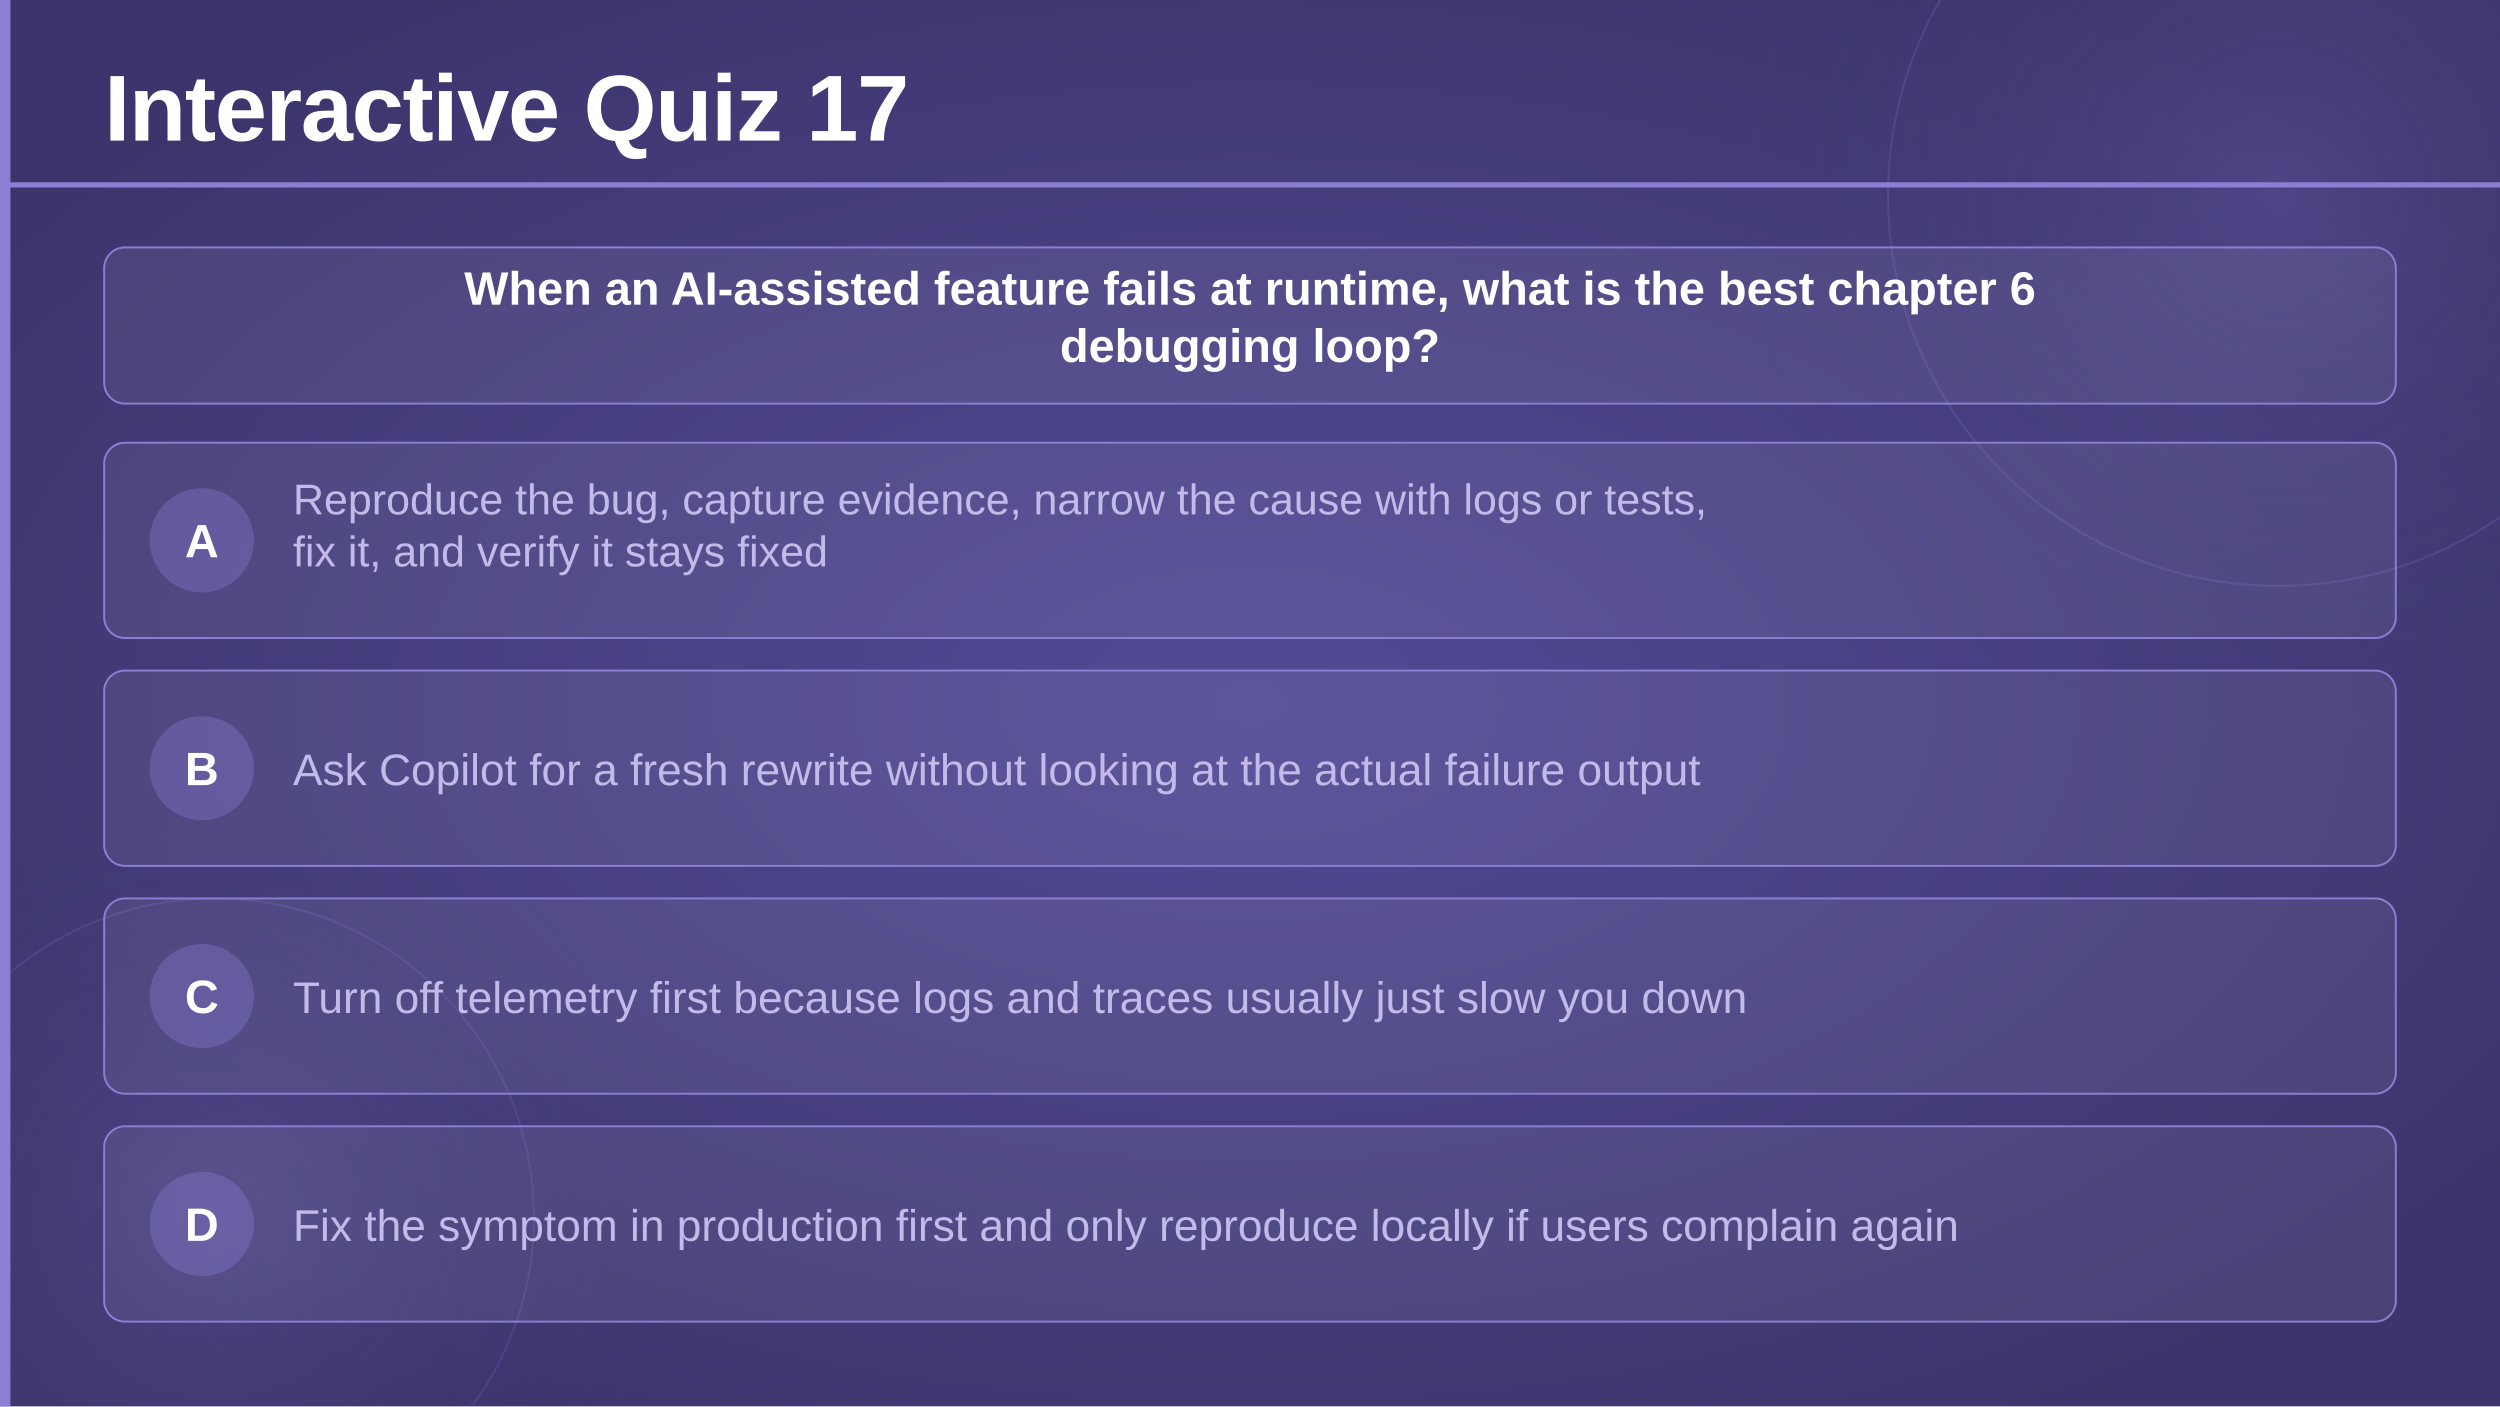
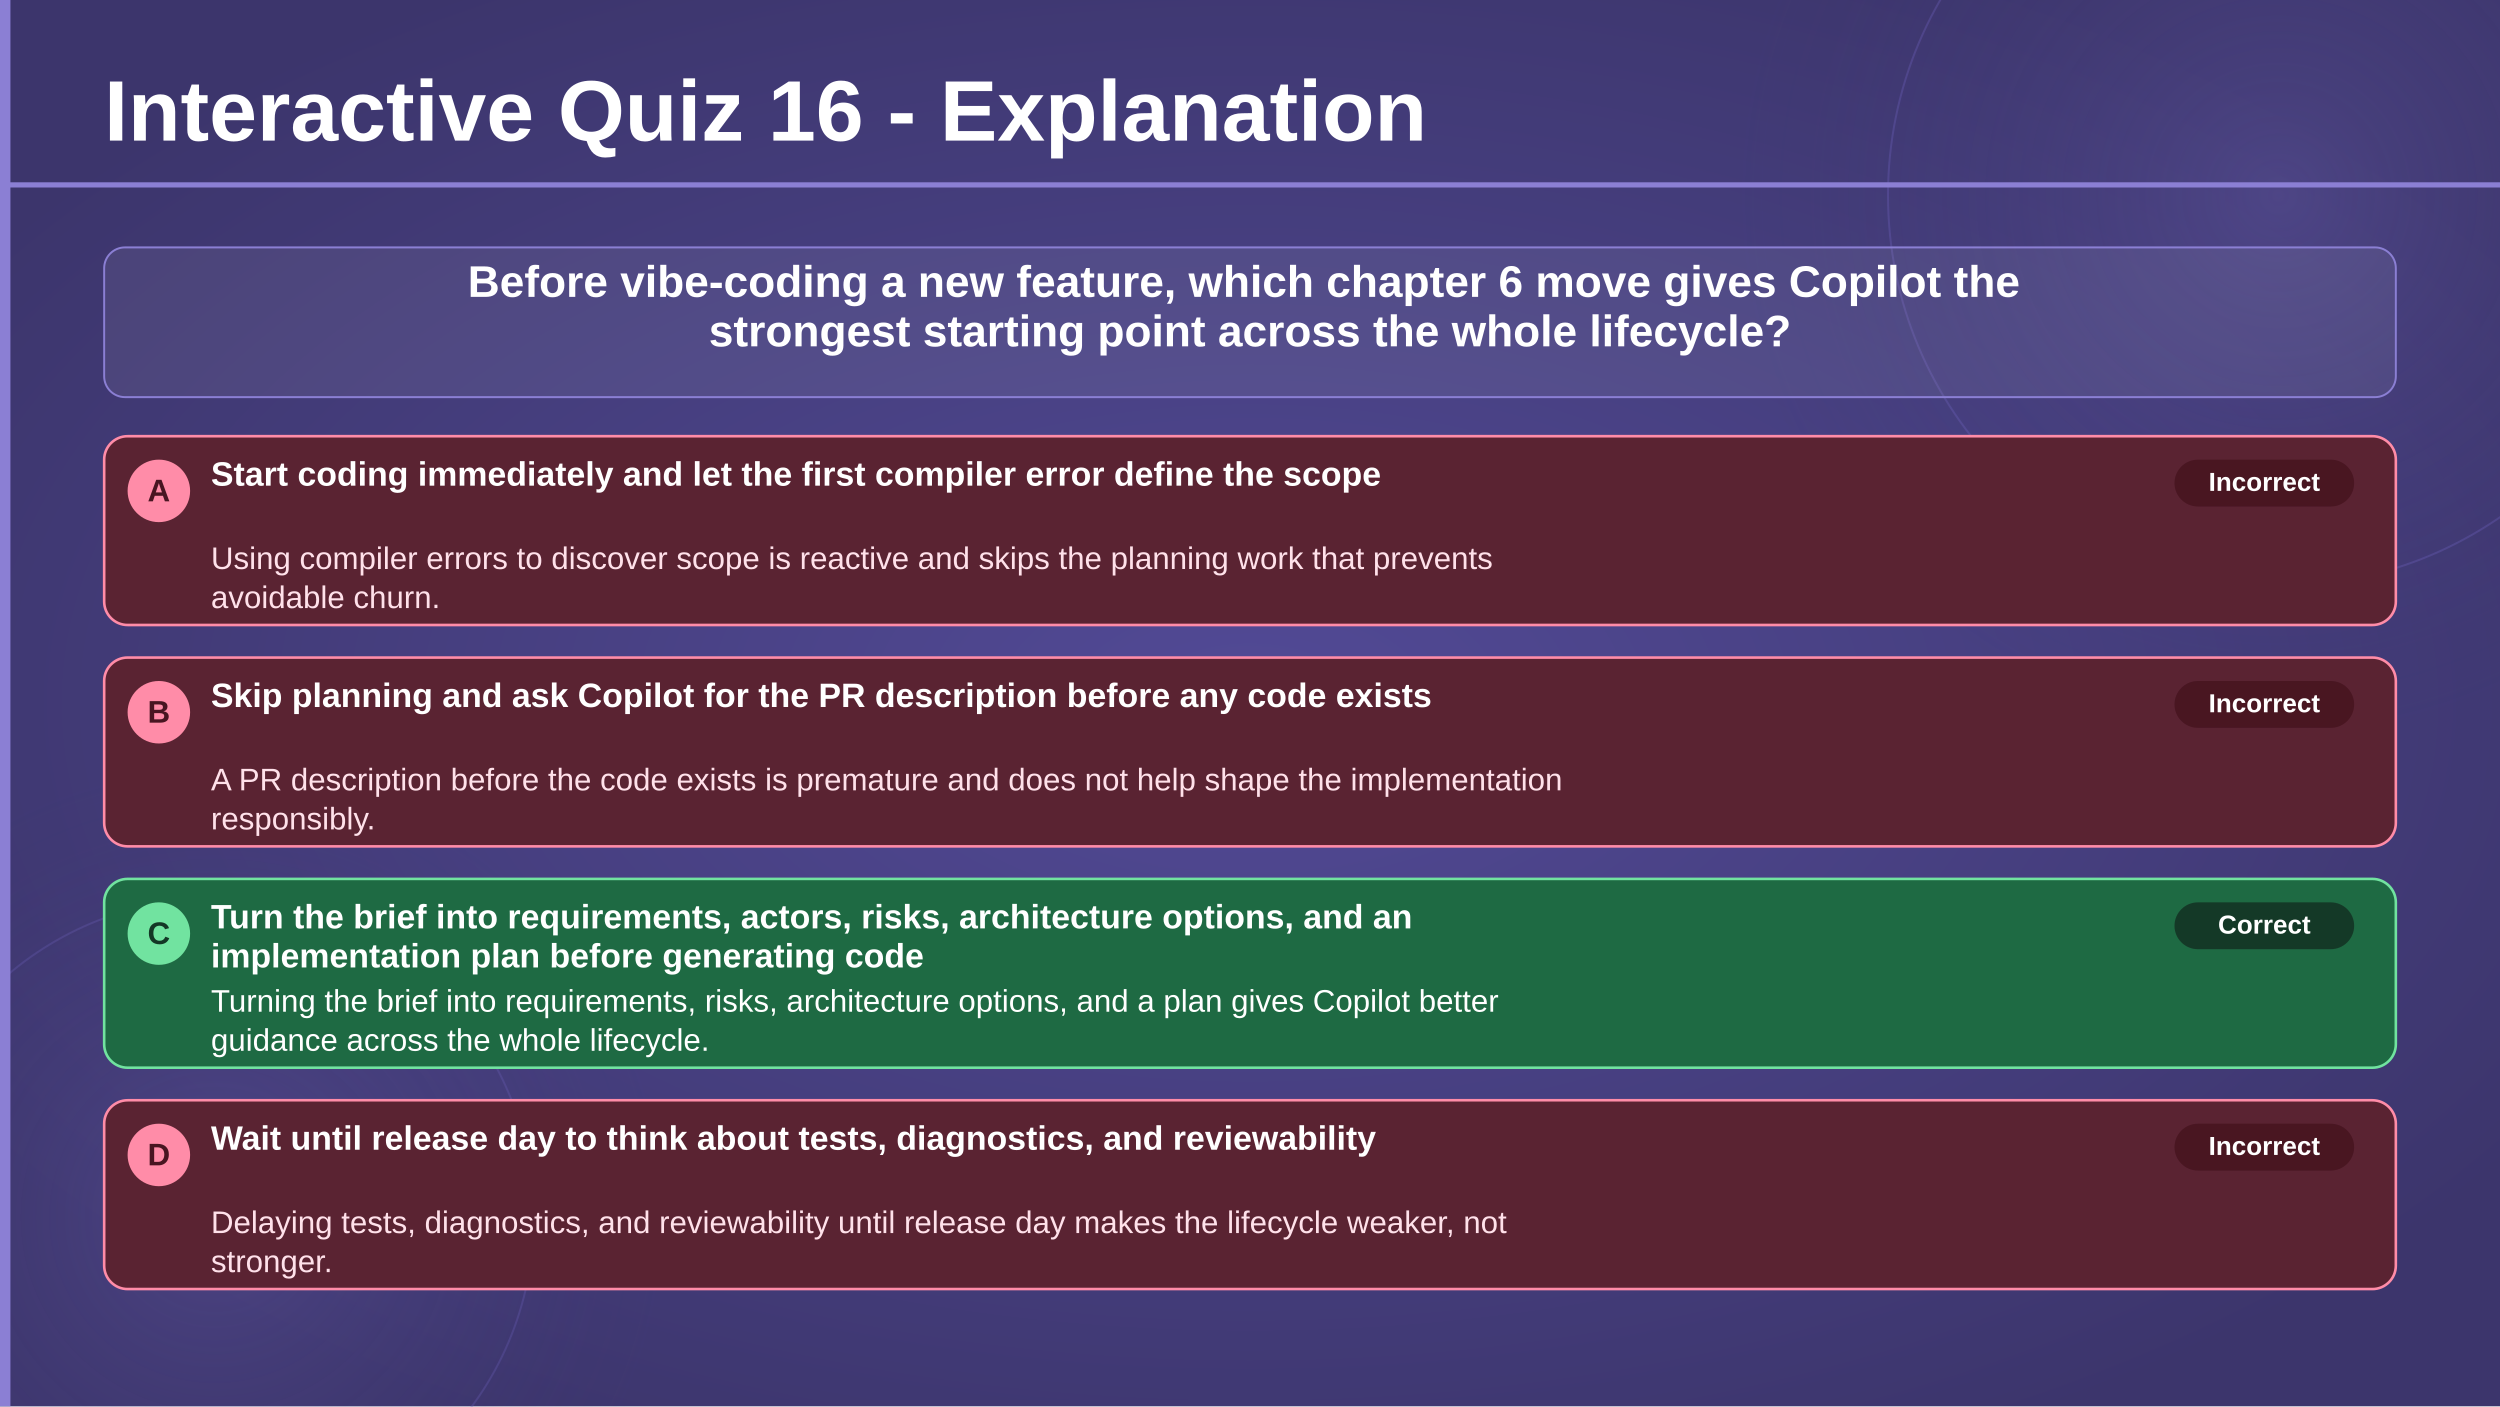
<svg xmlns="http://www.w3.org/2000/svg" viewBox="0 0 1920 1080" width="1920" height="1080">
  <defs>
    <radialGradient id="bgGlow" cx="50%" cy="50%" r="60%">
      <stop offset="0%" stop-color="#524a96" stop-opacity="1" />
      <stop offset="100%" stop-color="#3c356c" stop-opacity="1" />
    </radialGradient>
    <radialGradient id="circleGlow" cx="50%" cy="50%" r="50%">
      <stop offset="0%" stop-color="#7c70c8" stop-opacity="0.25" />
      <stop offset="100%" stop-color="#3c356c" stop-opacity="0" />
    </radialGradient>
  </defs>
  <rect width="1920" height="1080" fill="url(#bgGlow)" />
  <circle cx="1750" cy="150" r="420" fill="url(#circleGlow)" />
  <circle cx="1750" cy="150" r="300" fill="none" stroke="#6a5fb8" stroke-width="1.5" opacity="0.35" />
  <circle cx="165" cy="935" r="350" fill="url(#circleGlow)" />
  <circle cx="165" cy="935" r="245" fill="none" stroke="#6a5fb8" stroke-width="1.5" opacity="0.3" />
-   <rect x="0" y="0" width="8" height="1080" fill="#8b7fd4" rx="0" />
-   <text x="80" y="108" font-family="'Segoe UI', 'Helvetica Neue', Arial, sans-serif" font-size="72" font-weight="700" fill="#ffffff" letter-spacing="-1">Interactive Quiz 17</text>
-   <rect x="0" y="140" width="1920" height="4" fill="#8b7fd4" rx="0" />
-   <rect x="80" y="190" width="1760" height="120" rx="16" fill="#ffffff" fill-opacity="0.07" stroke="#8b7fd4" stroke-width="1.5" />
-   <text x="960" y="234" text-anchor="middle" font-family="'Segoe UI', 'Helvetica Neue', Arial, sans-serif" font-size="36" font-weight="600" fill="#ffffff">When an AI-assisted feature fails at runtime, what is the best chapter 6</text>
-   <text x="960" y="278" text-anchor="middle" font-family="'Segoe UI', 'Helvetica Neue', Arial, sans-serif" font-size="36" font-weight="600" fill="#ffffff">debugging loop?</text>
-   <rect x="80" y="340" width="1760" height="150" rx="16" fill="#ffffff" fill-opacity="0.07" stroke="#8b7fd4" stroke-width="1.5" />
-   <circle cx="155" cy="415" r="40" fill="#8b7fd4" fill-opacity="0.35" />
-   <text x="155" y="428" text-anchor="middle" font-family="'Segoe UI', 'Helvetica Neue', Arial, sans-serif" font-size="36" font-weight="700" fill="#ffffff">A</text>
-   <text x="225" y="395" font-family="'Segoe UI', 'Helvetica Neue', Arial, sans-serif" font-size="33" font-weight="300" fill="#c4baea">Reproduce the bug, capture evidence, narrow the cause with logs or tests,</text>
-   <text x="225" y="435" font-family="'Segoe UI', 'Helvetica Neue', Arial, sans-serif" font-size="33" font-weight="300" fill="#c4baea">fix it, and verify it stays fixed</text>
-   <rect x="80" y="515" width="1760" height="150" rx="16" fill="#ffffff" fill-opacity="0.07" stroke="#8b7fd4" stroke-width="1.5" />
-   <circle cx="155" cy="590" r="40" fill="#8b7fd4" fill-opacity="0.35" />
-   <text x="155" y="603" text-anchor="middle" font-family="'Segoe UI', 'Helvetica Neue', Arial, sans-serif" font-size="36" font-weight="700" fill="#ffffff">B</text>
-   <text x="225" y="603" font-family="'Segoe UI', 'Helvetica Neue', Arial, sans-serif" font-size="34" font-weight="300" fill="#c4baea">Ask Copilot for a fresh rewrite without looking at the actual failure output</text>
-   <rect x="80" y="690" width="1760" height="150" rx="16" fill="#ffffff" fill-opacity="0.07" stroke="#8b7fd4" stroke-width="1.5" />
-   <circle cx="155" cy="765" r="40" fill="#8b7fd4" fill-opacity="0.35" />
-   <text x="155" y="778" text-anchor="middle" font-family="'Segoe UI', 'Helvetica Neue', Arial, sans-serif" font-size="36" font-weight="700" fill="#ffffff">C</text>
-   <text x="225" y="778" font-family="'Segoe UI', 'Helvetica Neue', Arial, sans-serif" font-size="34" font-weight="300" fill="#c4baea">Turn off telemetry first because logs and traces usually just slow you down</text>
-   <rect x="80" y="865" width="1760" height="150" rx="16" fill="#ffffff" fill-opacity="0.07" stroke="#8b7fd4" stroke-width="1.5" />
-   <circle cx="155" cy="940" r="40" fill="#8b7fd4" fill-opacity="0.35" />
-   <text x="155" y="953" text-anchor="middle" font-family="'Segoe UI', 'Helvetica Neue', Arial, sans-serif" font-size="36" font-weight="700" fill="#ffffff">D</text>
-   <text x="225" y="953" font-family="'Segoe UI', 'Helvetica Neue', Arial, sans-serif" font-size="34" font-weight="300" fill="#c4baea">Fix the symptom in production first and only reproduce locally if users complain again</text>
+   <rect x="0" y="0" width="8" height="1080" fill="#8b7fd4" />
+   <text x="80" y="108" text-anchor="start" font-family="'Segoe UI', 'Helvetica Neue', Arial, sans-serif" font-size="66" font-weight="700" fill="#ffffff">
+     <tspan x="80" dy="0">Interactive Quiz 16 - Explanation</tspan>
+   </text>
+   <rect x="0" y="140" width="1920" height="4" fill="#8b7fd4" />
+   <rect x="80" y="190" width="1760" height="115" rx="16" fill="#ffffff" fill-opacity="0.07" stroke="#8b7fd4" stroke-width="1.5" />
+   <text x="960" y="228" text-anchor="middle" font-family="'Segoe UI', 'Helvetica Neue', Arial, sans-serif" font-size="34" font-weight="600" fill="#ffffff">
+     <tspan x="960" dy="0">Before vibe-coding a new feature, which chapter 6 move gives Copilot the</tspan>
+     <tspan x="960" dy="38">strongest starting point across the whole lifecycle?</tspan>
+   </text>
+   <rect x="80" y="335" width="1760" height="145" rx="18" fill="#5a2332" stroke="#ff8ca8" stroke-width="2" />
+   <circle cx="122" cy="377" r="24" fill="#ff8ca8" />
+   <text x="122" y="385" text-anchor="middle" font-family="'Segoe UI', 'Helvetica Neue', Arial, sans-serif" font-size="24" font-weight="700" fill="#481521">A</text>
+   <rect x="1670" y="353" width="138" height="36" rx="18" fill="#481521" opacity="0.95" />
+   <text x="1739" y="377" text-anchor="middle" font-family="'Segoe UI', 'Helvetica Neue', Arial, sans-serif" font-size="20" font-weight="700" fill="#ffffff">Incorrect</text>
+   <text x="162" y="373" text-anchor="start" font-family="'Segoe UI', 'Helvetica Neue', Arial, sans-serif" font-size="26" font-weight="700" fill="#ffffff">
+     <tspan x="162" dy="0">Start coding immediately and let the first compiler error define the scope</tspan>
+   </text>
+   <text x="162" y="437" text-anchor="start" font-family="'Segoe UI', 'Helvetica Neue', Arial, sans-serif" font-size="24" font-weight="350" fill="#ffe1ea">
+     <tspan x="162" dy="0">Using compiler errors to discover scope is reactive and skips the planning work that prevents</tspan>
+     <tspan x="162" dy="30">avoidable churn.</tspan>
+   </text>
+   <rect x="80" y="505" width="1760" height="145" rx="18" fill="#5a2332" stroke="#ff8ca8" stroke-width="2" />
+   <circle cx="122" cy="547" r="24" fill="#ff8ca8" />
+   <text x="122" y="555" text-anchor="middle" font-family="'Segoe UI', 'Helvetica Neue', Arial, sans-serif" font-size="24" font-weight="700" fill="#481521">B</text>
+   <rect x="1670" y="523" width="138" height="36" rx="18" fill="#481521" opacity="0.95" />
+   <text x="1739" y="547" text-anchor="middle" font-family="'Segoe UI', 'Helvetica Neue', Arial, sans-serif" font-size="20" font-weight="700" fill="#ffffff">Incorrect</text>
+   <text x="162" y="543" text-anchor="start" font-family="'Segoe UI', 'Helvetica Neue', Arial, sans-serif" font-size="26" font-weight="700" fill="#ffffff">
+     <tspan x="162" dy="0">Skip planning and ask Copilot for the PR description before any code exists</tspan>
+   </text>
+   <text x="162" y="607" text-anchor="start" font-family="'Segoe UI', 'Helvetica Neue', Arial, sans-serif" font-size="24" font-weight="350" fill="#ffe1ea">
+     <tspan x="162" dy="0">A PR description before the code exists is premature and does not help shape the implementation</tspan>
+     <tspan x="162" dy="30">responsibly.</tspan>
+   </text>
+   <rect x="80" y="675" width="1760" height="145" rx="18" fill="#1e6a43" stroke="#71e3a0" stroke-width="2" />
+   <circle cx="122" cy="717" r="24" fill="#71e3a0" />
+   <text x="122" y="725" text-anchor="middle" font-family="'Segoe UI', 'Helvetica Neue', Arial, sans-serif" font-size="24" font-weight="700" fill="#143726">C</text>
+   <rect x="1670" y="693" width="138" height="36" rx="18" fill="#143726" opacity="0.95" />
+   <text x="1739" y="717" text-anchor="middle" font-family="'Segoe UI', 'Helvetica Neue', Arial, sans-serif" font-size="20" font-weight="700" fill="#ffffff">Correct</text>
+   <text x="162" y="713" text-anchor="start" font-family="'Segoe UI', 'Helvetica Neue', Arial, sans-serif" font-size="26" font-weight="700" fill="#ffffff">
+     <tspan x="162" dy="0">Turn the brief into requirements, actors, risks, architecture options, and an</tspan>
+     <tspan x="162" dy="30">implementation plan before generating code</tspan>
+   </text>
+   <text x="162" y="777" text-anchor="start" font-family="'Segoe UI', 'Helvetica Neue', Arial, sans-serif" font-size="24" font-weight="350" fill="#ffffff">
+     <tspan x="162" dy="0">Turning the brief into requirements, risks, architecture options, and a plan gives Copilot better</tspan>
+     <tspan x="162" dy="30">guidance across the whole lifecycle.</tspan>
+   </text>
+   <rect x="80" y="845" width="1760" height="145" rx="18" fill="#5a2332" stroke="#ff8ca8" stroke-width="2" />
+   <circle cx="122" cy="887" r="24" fill="#ff8ca8" />
+   <text x="122" y="895" text-anchor="middle" font-family="'Segoe UI', 'Helvetica Neue', Arial, sans-serif" font-size="24" font-weight="700" fill="#481521">D</text>
+   <rect x="1670" y="863" width="138" height="36" rx="18" fill="#481521" opacity="0.95" />
+   <text x="1739" y="887" text-anchor="middle" font-family="'Segoe UI', 'Helvetica Neue', Arial, sans-serif" font-size="20" font-weight="700" fill="#ffffff">Incorrect</text>
+   <text x="162" y="883" text-anchor="start" font-family="'Segoe UI', 'Helvetica Neue', Arial, sans-serif" font-size="26" font-weight="700" fill="#ffffff">
+     <tspan x="162" dy="0">Wait until release day to think about tests, diagnostics, and reviewability</tspan>
+   </text>
+   <text x="162" y="947" text-anchor="start" font-family="'Segoe UI', 'Helvetica Neue', Arial, sans-serif" font-size="24" font-weight="350" fill="#ffe1ea">
+     <tspan x="162" dy="0">Delaying tests, diagnostics, and reviewability until release day makes the lifecycle weaker, not</tspan>
+     <tspan x="162" dy="30">stronger.</tspan>
+   </text>
</svg>
